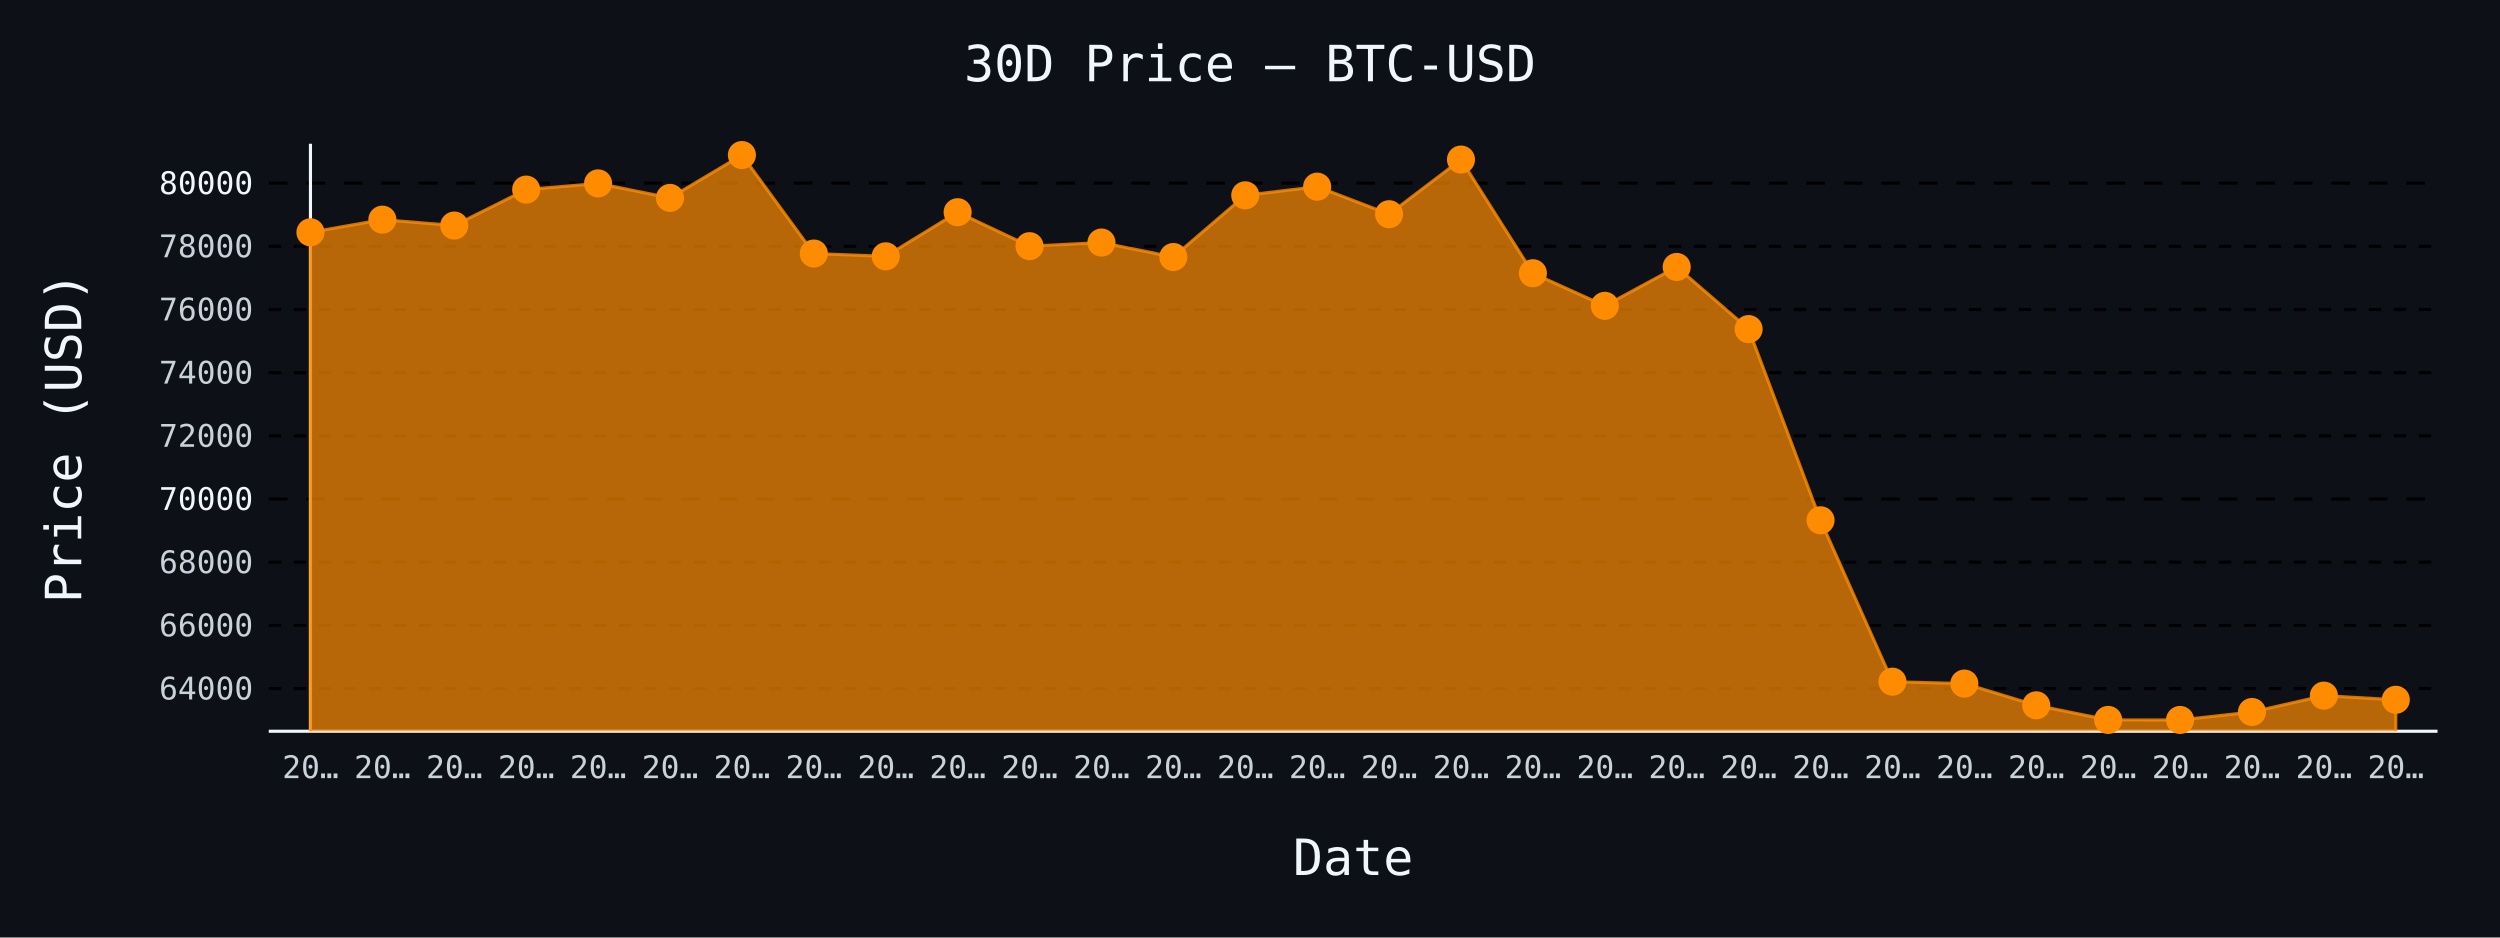
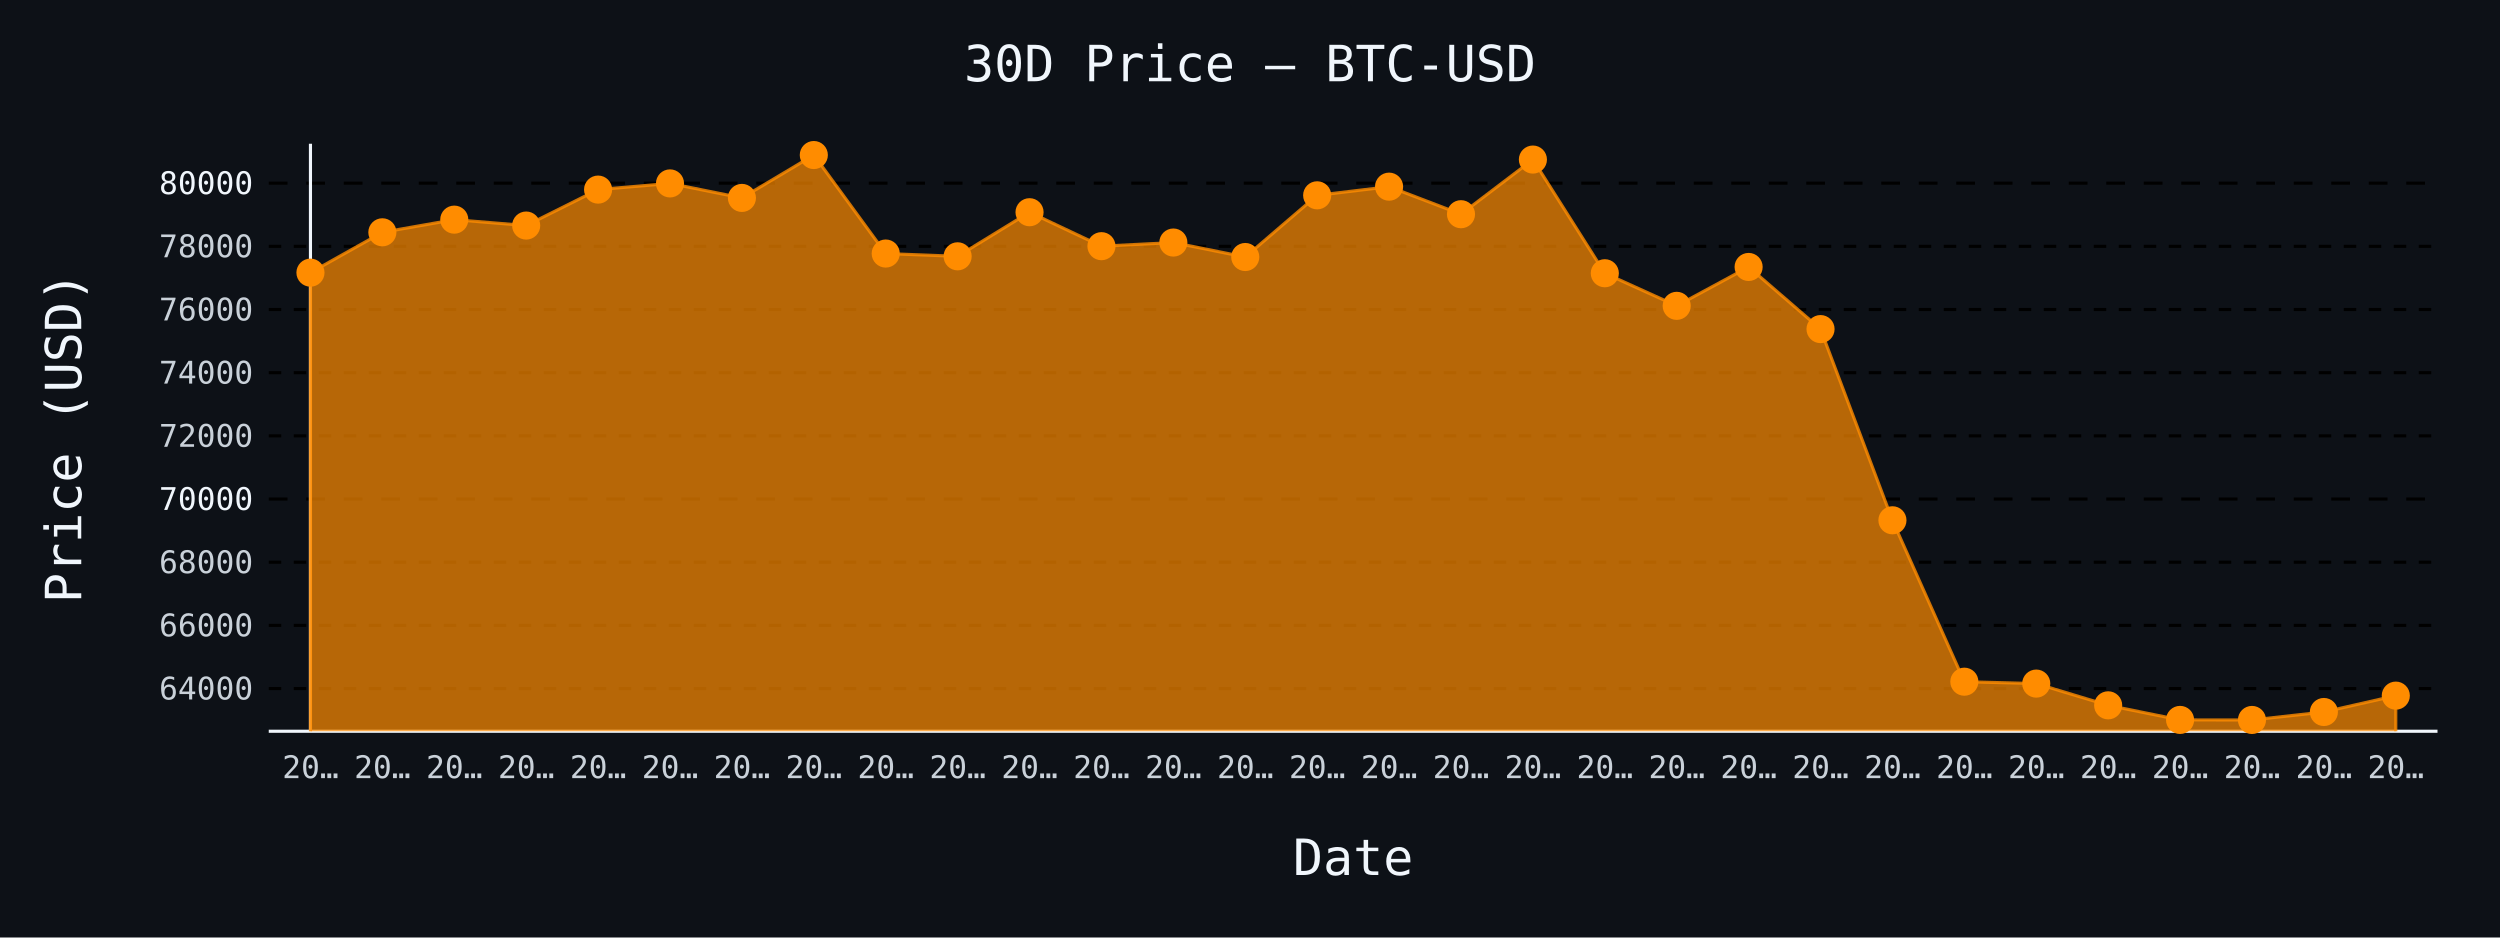
- <svg xmlns="http://www.w3.org/2000/svg" id="chart-1a4312a4-2f7b-42b9-9306-7a7fddd46e3f" class="pygal-chart" viewBox="0 0 800 300">
+ <svg xmlns="http://www.w3.org/2000/svg" id="chart-27f973ca-9893-41b1-bc53-1b7e55d8b31e" class="pygal-chart" viewBox="0 0 800 300">
  <defs>
-     <style type="text/css">#chart-1a4312a4-2f7b-42b9-9306-7a7fddd46e3f{-webkit-user-select:none;-webkit-font-smoothing:antialiased;font-family:monospace}#chart-1a4312a4-2f7b-42b9-9306-7a7fddd46e3f .title{font-family:monospace;font-size:16px}#chart-1a4312a4-2f7b-42b9-9306-7a7fddd46e3f .legends .legend text{font-family:monospace;font-size:14px}#chart-1a4312a4-2f7b-42b9-9306-7a7fddd46e3f .axis text{font-family:monospace;font-size:10px}#chart-1a4312a4-2f7b-42b9-9306-7a7fddd46e3f .axis text.major{font-family:monospace;font-size:10px}#chart-1a4312a4-2f7b-42b9-9306-7a7fddd46e3f .text-overlay text.value{font-family:monospace;font-size:16px}#chart-1a4312a4-2f7b-42b9-9306-7a7fddd46e3f .text-overlay text.label{font-family:monospace;font-size:10px}#chart-1a4312a4-2f7b-42b9-9306-7a7fddd46e3f .tooltip{font-family:monospace;font-size:14px}#chart-1a4312a4-2f7b-42b9-9306-7a7fddd46e3f text.no_data{font-family:monospace;font-size:64px}
- #chart-1a4312a4-2f7b-42b9-9306-7a7fddd46e3f{background-color:#0d1117}#chart-1a4312a4-2f7b-42b9-9306-7a7fddd46e3f path,#chart-1a4312a4-2f7b-42b9-9306-7a7fddd46e3f line,#chart-1a4312a4-2f7b-42b9-9306-7a7fddd46e3f rect,#chart-1a4312a4-2f7b-42b9-9306-7a7fddd46e3f circle{-webkit-transition:150ms;-moz-transition:150ms;transition:150ms}#chart-1a4312a4-2f7b-42b9-9306-7a7fddd46e3f .graph &gt; .background{fill:#0d1117}#chart-1a4312a4-2f7b-42b9-9306-7a7fddd46e3f .plot &gt; .background{fill:#0d1117}#chart-1a4312a4-2f7b-42b9-9306-7a7fddd46e3f .graph{fill:#c9d1d9}#chart-1a4312a4-2f7b-42b9-9306-7a7fddd46e3f text.no_data{fill:#f0f6fc}#chart-1a4312a4-2f7b-42b9-9306-7a7fddd46e3f .title{fill:#f0f6fc}#chart-1a4312a4-2f7b-42b9-9306-7a7fddd46e3f .legends .legend text{fill:#c9d1d9}#chart-1a4312a4-2f7b-42b9-9306-7a7fddd46e3f .legends .legend:hover text{fill:#f0f6fc}#chart-1a4312a4-2f7b-42b9-9306-7a7fddd46e3f .axis .line{stroke:#f0f6fc}#chart-1a4312a4-2f7b-42b9-9306-7a7fddd46e3f .axis .guide.line{stroke:#8b949e}#chart-1a4312a4-2f7b-42b9-9306-7a7fddd46e3f .axis .major.line{stroke:#c9d1d9}#chart-1a4312a4-2f7b-42b9-9306-7a7fddd46e3f .axis text.major{fill:#f0f6fc}#chart-1a4312a4-2f7b-42b9-9306-7a7fddd46e3f .axis.y .guides:hover .guide.line,#chart-1a4312a4-2f7b-42b9-9306-7a7fddd46e3f .line-graph .axis.x .guides:hover .guide.line,#chart-1a4312a4-2f7b-42b9-9306-7a7fddd46e3f .stackedline-graph .axis.x .guides:hover .guide.line,#chart-1a4312a4-2f7b-42b9-9306-7a7fddd46e3f .xy-graph .axis.x .guides:hover .guide.line{stroke:#f0f6fc}#chart-1a4312a4-2f7b-42b9-9306-7a7fddd46e3f .axis .guides:hover text{fill:#f0f6fc}#chart-1a4312a4-2f7b-42b9-9306-7a7fddd46e3f .reactive{fill-opacity:.7;stroke-opacity:.8;stroke-width:1}#chart-1a4312a4-2f7b-42b9-9306-7a7fddd46e3f .ci{stroke:#c9d1d9}#chart-1a4312a4-2f7b-42b9-9306-7a7fddd46e3f .reactive.active,#chart-1a4312a4-2f7b-42b9-9306-7a7fddd46e3f .active .reactive{fill-opacity:.8;stroke-opacity:.9;stroke-width:4}#chart-1a4312a4-2f7b-42b9-9306-7a7fddd46e3f .ci .reactive.active{stroke-width:1.5}#chart-1a4312a4-2f7b-42b9-9306-7a7fddd46e3f .series text{fill:#f0f6fc}#chart-1a4312a4-2f7b-42b9-9306-7a7fddd46e3f .tooltip rect{fill:#0d1117;stroke:#f0f6fc;-webkit-transition:opacity 150ms;-moz-transition:opacity 150ms;transition:opacity 150ms}#chart-1a4312a4-2f7b-42b9-9306-7a7fddd46e3f .tooltip .label{fill:#c9d1d9}#chart-1a4312a4-2f7b-42b9-9306-7a7fddd46e3f .tooltip .label{fill:#c9d1d9}#chart-1a4312a4-2f7b-42b9-9306-7a7fddd46e3f .tooltip .legend{font-size:.8em;fill:#8b949e}#chart-1a4312a4-2f7b-42b9-9306-7a7fddd46e3f .tooltip .x_label{font-size:.6em;fill:#f0f6fc}#chart-1a4312a4-2f7b-42b9-9306-7a7fddd46e3f .tooltip .xlink{font-size:.5em;text-decoration:underline}#chart-1a4312a4-2f7b-42b9-9306-7a7fddd46e3f .tooltip .value{font-size:1.5em}#chart-1a4312a4-2f7b-42b9-9306-7a7fddd46e3f .bound{font-size:.5em}#chart-1a4312a4-2f7b-42b9-9306-7a7fddd46e3f .max-value{font-size:.75em;fill:#8b949e}#chart-1a4312a4-2f7b-42b9-9306-7a7fddd46e3f .map-element{fill:#0d1117;stroke:#8b949e !important}#chart-1a4312a4-2f7b-42b9-9306-7a7fddd46e3f .map-element .reactive{fill-opacity:inherit;stroke-opacity:inherit}#chart-1a4312a4-2f7b-42b9-9306-7a7fddd46e3f .color-0,#chart-1a4312a4-2f7b-42b9-9306-7a7fddd46e3f .color-0 a:visited{stroke:#ff8c00;fill:#ff8c00}#chart-1a4312a4-2f7b-42b9-9306-7a7fddd46e3f .text-overlay .color-0 text{fill:black}
- #chart-1a4312a4-2f7b-42b9-9306-7a7fddd46e3f text.no_data{text-anchor:middle}#chart-1a4312a4-2f7b-42b9-9306-7a7fddd46e3f .guide.line{fill:none}#chart-1a4312a4-2f7b-42b9-9306-7a7fddd46e3f .centered{text-anchor:middle}#chart-1a4312a4-2f7b-42b9-9306-7a7fddd46e3f .title{text-anchor:middle}#chart-1a4312a4-2f7b-42b9-9306-7a7fddd46e3f .legends .legend text{fill-opacity:1}#chart-1a4312a4-2f7b-42b9-9306-7a7fddd46e3f .axis.x text{text-anchor:middle}#chart-1a4312a4-2f7b-42b9-9306-7a7fddd46e3f .axis.x:not(.web) text[transform]{text-anchor:start}#chart-1a4312a4-2f7b-42b9-9306-7a7fddd46e3f .axis.x:not(.web) text[transform].backwards{text-anchor:end}#chart-1a4312a4-2f7b-42b9-9306-7a7fddd46e3f .axis.y text{text-anchor:end}#chart-1a4312a4-2f7b-42b9-9306-7a7fddd46e3f .axis.y text[transform].backwards{text-anchor:start}#chart-1a4312a4-2f7b-42b9-9306-7a7fddd46e3f .axis.y2 text{text-anchor:start}#chart-1a4312a4-2f7b-42b9-9306-7a7fddd46e3f .axis.y2 text[transform].backwards{text-anchor:end}#chart-1a4312a4-2f7b-42b9-9306-7a7fddd46e3f .axis .guide.line{stroke-dasharray:4,4;stroke:black}#chart-1a4312a4-2f7b-42b9-9306-7a7fddd46e3f .axis .major.guide.line{stroke-dasharray:6,6;stroke:black}#chart-1a4312a4-2f7b-42b9-9306-7a7fddd46e3f .horizontal .axis.y .guide.line,#chart-1a4312a4-2f7b-42b9-9306-7a7fddd46e3f .horizontal .axis.y2 .guide.line,#chart-1a4312a4-2f7b-42b9-9306-7a7fddd46e3f .vertical .axis.x .guide.line{opacity:0}#chart-1a4312a4-2f7b-42b9-9306-7a7fddd46e3f .horizontal .axis.always_show .guide.line,#chart-1a4312a4-2f7b-42b9-9306-7a7fddd46e3f .vertical .axis.always_show .guide.line{opacity:1 !important}#chart-1a4312a4-2f7b-42b9-9306-7a7fddd46e3f .axis.y .guides:hover .guide.line,#chart-1a4312a4-2f7b-42b9-9306-7a7fddd46e3f .axis.y2 .guides:hover .guide.line,#chart-1a4312a4-2f7b-42b9-9306-7a7fddd46e3f .axis.x .guides:hover .guide.line{opacity:1}#chart-1a4312a4-2f7b-42b9-9306-7a7fddd46e3f .axis .guides:hover text{opacity:1}#chart-1a4312a4-2f7b-42b9-9306-7a7fddd46e3f .nofill{fill:none}#chart-1a4312a4-2f7b-42b9-9306-7a7fddd46e3f .subtle-fill{fill-opacity:.2}#chart-1a4312a4-2f7b-42b9-9306-7a7fddd46e3f .dot{stroke-width:1px;fill-opacity:1;stroke-opacity:1}#chart-1a4312a4-2f7b-42b9-9306-7a7fddd46e3f .dot.active{stroke-width:5px}#chart-1a4312a4-2f7b-42b9-9306-7a7fddd46e3f .dot.negative{fill:transparent}#chart-1a4312a4-2f7b-42b9-9306-7a7fddd46e3f text,#chart-1a4312a4-2f7b-42b9-9306-7a7fddd46e3f tspan{stroke:none !important}#chart-1a4312a4-2f7b-42b9-9306-7a7fddd46e3f .series text.active{opacity:1}#chart-1a4312a4-2f7b-42b9-9306-7a7fddd46e3f .tooltip rect{fill-opacity:.95;stroke-width:.5}#chart-1a4312a4-2f7b-42b9-9306-7a7fddd46e3f .tooltip text{fill-opacity:1}#chart-1a4312a4-2f7b-42b9-9306-7a7fddd46e3f .showable{visibility:hidden}#chart-1a4312a4-2f7b-42b9-9306-7a7fddd46e3f .showable.shown{visibility:visible}#chart-1a4312a4-2f7b-42b9-9306-7a7fddd46e3f .gauge-background{fill:rgba(229,229,229,1);stroke:none}#chart-1a4312a4-2f7b-42b9-9306-7a7fddd46e3f .bg-lines{stroke:#0d1117;stroke-width:2px}</style>
+     <style type="text/css">#chart-27f973ca-9893-41b1-bc53-1b7e55d8b31e{-webkit-user-select:none;-webkit-font-smoothing:antialiased;font-family:monospace}#chart-27f973ca-9893-41b1-bc53-1b7e55d8b31e .title{font-family:monospace;font-size:16px}#chart-27f973ca-9893-41b1-bc53-1b7e55d8b31e .legends .legend text{font-family:monospace;font-size:14px}#chart-27f973ca-9893-41b1-bc53-1b7e55d8b31e .axis text{font-family:monospace;font-size:10px}#chart-27f973ca-9893-41b1-bc53-1b7e55d8b31e .axis text.major{font-family:monospace;font-size:10px}#chart-27f973ca-9893-41b1-bc53-1b7e55d8b31e .text-overlay text.value{font-family:monospace;font-size:16px}#chart-27f973ca-9893-41b1-bc53-1b7e55d8b31e .text-overlay text.label{font-family:monospace;font-size:10px}#chart-27f973ca-9893-41b1-bc53-1b7e55d8b31e .tooltip{font-family:monospace;font-size:14px}#chart-27f973ca-9893-41b1-bc53-1b7e55d8b31e text.no_data{font-family:monospace;font-size:64px}
+ #chart-27f973ca-9893-41b1-bc53-1b7e55d8b31e{background-color:#0d1117}#chart-27f973ca-9893-41b1-bc53-1b7e55d8b31e path,#chart-27f973ca-9893-41b1-bc53-1b7e55d8b31e line,#chart-27f973ca-9893-41b1-bc53-1b7e55d8b31e rect,#chart-27f973ca-9893-41b1-bc53-1b7e55d8b31e circle{-webkit-transition:150ms;-moz-transition:150ms;transition:150ms}#chart-27f973ca-9893-41b1-bc53-1b7e55d8b31e .graph &gt; .background{fill:#0d1117}#chart-27f973ca-9893-41b1-bc53-1b7e55d8b31e .plot &gt; .background{fill:#0d1117}#chart-27f973ca-9893-41b1-bc53-1b7e55d8b31e .graph{fill:#c9d1d9}#chart-27f973ca-9893-41b1-bc53-1b7e55d8b31e text.no_data{fill:#f0f6fc}#chart-27f973ca-9893-41b1-bc53-1b7e55d8b31e .title{fill:#f0f6fc}#chart-27f973ca-9893-41b1-bc53-1b7e55d8b31e .legends .legend text{fill:#c9d1d9}#chart-27f973ca-9893-41b1-bc53-1b7e55d8b31e .legends .legend:hover text{fill:#f0f6fc}#chart-27f973ca-9893-41b1-bc53-1b7e55d8b31e .axis .line{stroke:#f0f6fc}#chart-27f973ca-9893-41b1-bc53-1b7e55d8b31e .axis .guide.line{stroke:#8b949e}#chart-27f973ca-9893-41b1-bc53-1b7e55d8b31e .axis .major.line{stroke:#c9d1d9}#chart-27f973ca-9893-41b1-bc53-1b7e55d8b31e .axis text.major{fill:#f0f6fc}#chart-27f973ca-9893-41b1-bc53-1b7e55d8b31e .axis.y .guides:hover .guide.line,#chart-27f973ca-9893-41b1-bc53-1b7e55d8b31e .line-graph .axis.x .guides:hover .guide.line,#chart-27f973ca-9893-41b1-bc53-1b7e55d8b31e .stackedline-graph .axis.x .guides:hover .guide.line,#chart-27f973ca-9893-41b1-bc53-1b7e55d8b31e .xy-graph .axis.x .guides:hover .guide.line{stroke:#f0f6fc}#chart-27f973ca-9893-41b1-bc53-1b7e55d8b31e .axis .guides:hover text{fill:#f0f6fc}#chart-27f973ca-9893-41b1-bc53-1b7e55d8b31e .reactive{fill-opacity:.7;stroke-opacity:.8;stroke-width:1}#chart-27f973ca-9893-41b1-bc53-1b7e55d8b31e .ci{stroke:#c9d1d9}#chart-27f973ca-9893-41b1-bc53-1b7e55d8b31e .reactive.active,#chart-27f973ca-9893-41b1-bc53-1b7e55d8b31e .active .reactive{fill-opacity:.8;stroke-opacity:.9;stroke-width:4}#chart-27f973ca-9893-41b1-bc53-1b7e55d8b31e .ci .reactive.active{stroke-width:1.5}#chart-27f973ca-9893-41b1-bc53-1b7e55d8b31e .series text{fill:#f0f6fc}#chart-27f973ca-9893-41b1-bc53-1b7e55d8b31e .tooltip rect{fill:#0d1117;stroke:#f0f6fc;-webkit-transition:opacity 150ms;-moz-transition:opacity 150ms;transition:opacity 150ms}#chart-27f973ca-9893-41b1-bc53-1b7e55d8b31e .tooltip .label{fill:#c9d1d9}#chart-27f973ca-9893-41b1-bc53-1b7e55d8b31e .tooltip .label{fill:#c9d1d9}#chart-27f973ca-9893-41b1-bc53-1b7e55d8b31e .tooltip .legend{font-size:.8em;fill:#8b949e}#chart-27f973ca-9893-41b1-bc53-1b7e55d8b31e .tooltip .x_label{font-size:.6em;fill:#f0f6fc}#chart-27f973ca-9893-41b1-bc53-1b7e55d8b31e .tooltip .xlink{font-size:.5em;text-decoration:underline}#chart-27f973ca-9893-41b1-bc53-1b7e55d8b31e .tooltip .value{font-size:1.5em}#chart-27f973ca-9893-41b1-bc53-1b7e55d8b31e .bound{font-size:.5em}#chart-27f973ca-9893-41b1-bc53-1b7e55d8b31e .max-value{font-size:.75em;fill:#8b949e}#chart-27f973ca-9893-41b1-bc53-1b7e55d8b31e .map-element{fill:#0d1117;stroke:#8b949e !important}#chart-27f973ca-9893-41b1-bc53-1b7e55d8b31e .map-element .reactive{fill-opacity:inherit;stroke-opacity:inherit}#chart-27f973ca-9893-41b1-bc53-1b7e55d8b31e .color-0,#chart-27f973ca-9893-41b1-bc53-1b7e55d8b31e .color-0 a:visited{stroke:#ff8c00;fill:#ff8c00}#chart-27f973ca-9893-41b1-bc53-1b7e55d8b31e .text-overlay .color-0 text{fill:black}
+ #chart-27f973ca-9893-41b1-bc53-1b7e55d8b31e text.no_data{text-anchor:middle}#chart-27f973ca-9893-41b1-bc53-1b7e55d8b31e .guide.line{fill:none}#chart-27f973ca-9893-41b1-bc53-1b7e55d8b31e .centered{text-anchor:middle}#chart-27f973ca-9893-41b1-bc53-1b7e55d8b31e .title{text-anchor:middle}#chart-27f973ca-9893-41b1-bc53-1b7e55d8b31e .legends .legend text{fill-opacity:1}#chart-27f973ca-9893-41b1-bc53-1b7e55d8b31e .axis.x text{text-anchor:middle}#chart-27f973ca-9893-41b1-bc53-1b7e55d8b31e .axis.x:not(.web) text[transform]{text-anchor:start}#chart-27f973ca-9893-41b1-bc53-1b7e55d8b31e .axis.x:not(.web) text[transform].backwards{text-anchor:end}#chart-27f973ca-9893-41b1-bc53-1b7e55d8b31e .axis.y text{text-anchor:end}#chart-27f973ca-9893-41b1-bc53-1b7e55d8b31e .axis.y text[transform].backwards{text-anchor:start}#chart-27f973ca-9893-41b1-bc53-1b7e55d8b31e .axis.y2 text{text-anchor:start}#chart-27f973ca-9893-41b1-bc53-1b7e55d8b31e .axis.y2 text[transform].backwards{text-anchor:end}#chart-27f973ca-9893-41b1-bc53-1b7e55d8b31e .axis .guide.line{stroke-dasharray:4,4;stroke:black}#chart-27f973ca-9893-41b1-bc53-1b7e55d8b31e .axis .major.guide.line{stroke-dasharray:6,6;stroke:black}#chart-27f973ca-9893-41b1-bc53-1b7e55d8b31e .horizontal .axis.y .guide.line,#chart-27f973ca-9893-41b1-bc53-1b7e55d8b31e .horizontal .axis.y2 .guide.line,#chart-27f973ca-9893-41b1-bc53-1b7e55d8b31e .vertical .axis.x .guide.line{opacity:0}#chart-27f973ca-9893-41b1-bc53-1b7e55d8b31e .horizontal .axis.always_show .guide.line,#chart-27f973ca-9893-41b1-bc53-1b7e55d8b31e .vertical .axis.always_show .guide.line{opacity:1 !important}#chart-27f973ca-9893-41b1-bc53-1b7e55d8b31e .axis.y .guides:hover .guide.line,#chart-27f973ca-9893-41b1-bc53-1b7e55d8b31e .axis.y2 .guides:hover .guide.line,#chart-27f973ca-9893-41b1-bc53-1b7e55d8b31e .axis.x .guides:hover .guide.line{opacity:1}#chart-27f973ca-9893-41b1-bc53-1b7e55d8b31e .axis .guides:hover text{opacity:1}#chart-27f973ca-9893-41b1-bc53-1b7e55d8b31e .nofill{fill:none}#chart-27f973ca-9893-41b1-bc53-1b7e55d8b31e .subtle-fill{fill-opacity:.2}#chart-27f973ca-9893-41b1-bc53-1b7e55d8b31e .dot{stroke-width:1px;fill-opacity:1;stroke-opacity:1}#chart-27f973ca-9893-41b1-bc53-1b7e55d8b31e .dot.active{stroke-width:5px}#chart-27f973ca-9893-41b1-bc53-1b7e55d8b31e .dot.negative{fill:transparent}#chart-27f973ca-9893-41b1-bc53-1b7e55d8b31e text,#chart-27f973ca-9893-41b1-bc53-1b7e55d8b31e tspan{stroke:none !important}#chart-27f973ca-9893-41b1-bc53-1b7e55d8b31e .series text.active{opacity:1}#chart-27f973ca-9893-41b1-bc53-1b7e55d8b31e .tooltip rect{fill-opacity:.95;stroke-width:.5}#chart-27f973ca-9893-41b1-bc53-1b7e55d8b31e .tooltip text{fill-opacity:1}#chart-27f973ca-9893-41b1-bc53-1b7e55d8b31e .showable{visibility:hidden}#chart-27f973ca-9893-41b1-bc53-1b7e55d8b31e .showable.shown{visibility:visible}#chart-27f973ca-9893-41b1-bc53-1b7e55d8b31e .gauge-background{fill:rgba(229,229,229,1);stroke:none}#chart-27f973ca-9893-41b1-bc53-1b7e55d8b31e .bg-lines{stroke:#0d1117;stroke-width:2px}</style>
  </defs>
  <g class="graph line-graph vertical">
    <rect x="0" y="0" width="800" height="300" class="background" />
    <g transform="translate(86, 46)" class="plot">
      <rect x="0" y="0" width="694.0" height="188" class="background" />
      <g class="axis y always_show">
        <path d="M0 188 h694" class="line" />
        <g class="guides">
          <path d="M0 174.337 h694" class="guide line" />
          <text x="-5" y="177.837" class="">64000</text>
        </g>
        <g class="guides">
          <path d="M0 154.122 h694" class="guide line" />
          <text x="-5" y="157.622" class="">66000</text>
        </g>
        <g class="guides">
          <path d="M0 133.906 h694" class="guide line" />
          <text x="-5" y="137.406" class="">68000</text>
        </g>
        <g class="guides">
          <path d="M0 113.69 h694" class="major guide line" />
          <text x="-5" y="117.19" class="major">70000</text>
        </g>
        <g class="guides">
          <path d="M0 93.474 h694" class="guide line" />
          <text x="-5" y="96.974" class="">72000</text>
        </g>
        <g class="guides">
          <path d="M0 73.259 h694" class="guide line" />
          <text x="-5" y="76.759" class="">74000</text>
        </g>
        <g class="guides">
          <path d="M0 53.043 h694" class="guide line" />
          <text x="-5" y="56.543" class="">76000</text>
        </g>
        <g class="guides">
          <path d="M0 32.827 h694" class="guide line" />
          <text x="-5" y="36.327" class="">78000</text>
        </g>
        <g class="guides">
          <path d="M0 12.611 h694" class="major guide line" />
          <text x="-5" y="16.111" class="major">80000</text>
        </g>
      </g>
      <g class="axis x">
        <g class="guides">
          <path d="M13.346 0 v188" class="line" />
          <text x="13.346" y="203.0" class="">20…</text>
        </g>
        <g class="guides">
          <path d="M36.357 0 v188" class="guide line" />
          <text x="36.357" y="203.0" class="">20…</text>
        </g>
        <g class="guides">
          <path d="M59.367 0 v188" class="guide line" />
          <text x="59.367" y="203.0" class="">20…</text>
        </g>
        <g class="guides">
          <path d="M82.378 0 v188" class="guide line" />
          <text x="82.378" y="203.0" class="">20…</text>
        </g>
        <g class="guides">
          <path d="M105.389 0 v188" class="guide line" />
          <text x="105.389" y="203.0" class="">20…</text>
        </g>
        <g class="guides">
          <path d="M128.399 0 v188" class="guide line" />
          <text x="128.399" y="203.0" class="">20…</text>
        </g>
        <g class="guides">
          <path d="M151.41 0 v188" class="guide line" />
          <text x="151.41" y="203.0" class="">20…</text>
        </g>
        <g class="guides">
          <path d="M174.42 0 v188" class="guide line" />
          <text x="174.42" y="203.0" class="">20…</text>
        </g>
        <g class="guides">
          <path d="M197.431 0 v188" class="guide line" />
          <text x="197.431" y="203.0" class="">20…</text>
        </g>
        <g class="guides">
          <path d="M220.442 0 v188" class="guide line" />
          <text x="220.442" y="203.0" class="">20…</text>
        </g>
        <g class="guides">
          <path d="M243.452 0 v188" class="guide line" />
          <text x="243.452" y="203.0" class="">20…</text>
        </g>
        <g class="guides">
          <path d="M266.463 0 v188" class="guide line" />
          <text x="266.463" y="203.0" class="">20…</text>
        </g>
        <g class="guides">
          <path d="M289.473 0 v188" class="guide line" />
          <text x="289.473" y="203.0" class="">20…</text>
        </g>
        <g class="guides">
          <path d="M312.484 0 v188" class="guide line" />
          <text x="312.484" y="203.0" class="">20…</text>
        </g>
        <g class="guides">
          <path d="M335.495 0 v188" class="guide line" />
          <text x="335.495" y="203.0" class="">20…</text>
        </g>
        <g class="guides">
          <path d="M358.505 0 v188" class="guide line" />
          <text x="358.505" y="203.0" class="">20…</text>
        </g>
        <g class="guides">
          <path d="M381.516 0 v188" class="guide line" />
          <text x="381.516" y="203.0" class="">20…</text>
        </g>
        <g class="guides">
          <path d="M404.527 0 v188" class="guide line" />
          <text x="404.527" y="203.0" class="">20…</text>
        </g>
        <g class="guides">
          <path d="M427.537 0 v188" class="guide line" />
          <text x="427.537" y="203.0" class="">20…</text>
        </g>
        <g class="guides">
          <path d="M450.548 0 v188" class="guide line" />
          <text x="450.548" y="203.0" class="">20…</text>
        </g>
        <g class="guides">
          <path d="M473.558 0 v188" class="guide line" />
          <text x="473.558" y="203.0" class="">20…</text>
        </g>
        <g class="guides">
          <path d="M496.569 0 v188" class="guide line" />
          <text x="496.569" y="203.0" class="">20…</text>
        </g>
        <g class="guides">
          <path d="M519.58 0 v188" class="guide line" />
          <text x="519.58" y="203.0" class="">20…</text>
        </g>
        <g class="guides">
          <path d="M542.59 0 v188" class="guide line" />
          <text x="542.59" y="203.0" class="">20…</text>
        </g>
        <g class="guides">
          <path d="M565.601 0 v188" class="guide line" />
          <text x="565.601" y="203.0" class="">20…</text>
        </g>
        <g class="guides">
          <path d="M588.611 0 v188" class="guide line" />
          <text x="588.611" y="203.0" class="">20…</text>
        </g>
        <g class="guides">
          <path d="M611.622 0 v188" class="guide line" />
          <text x="611.622" y="203.0" class="">20…</text>
        </g>
        <g class="guides">
          <path d="M634.633 0 v188" class="guide line" />
          <text x="634.633" y="203.0" class="">20…</text>
        </g>
        <g class="guides">
          <path d="M657.643 0 v188" class="guide line" />
          <text x="657.643" y="203.0" class="">20…</text>
        </g>
        <g class="guides">
          <path d="M680.654 0 v188" class="guide line" />
          <text x="680.654" y="203.0" class="">20…</text>
        </g>
      </g>
      <g class="series serie-0 color-0">
-         <path d="M13.346 188 L13.346 28.339 36.357 24.286 59.367 26.176 82.378 14.673 105.389 12.692 128.399 17.332 151.41 3.615 174.42 35.132 197.431 36.021 220.442 21.911 243.452 32.777 266.463 31.614 289.473 36.244 312.484 16.503 335.495 13.733 358.505 22.547 381.516 5.061 404.527 41.439 427.537 51.87 450.548 39.428 473.558 59.31 496.569 120.493 519.58 172.144 542.59 172.75 565.601 179.705 588.611 184.375 611.622 184.385 634.633 181.837 657.643 176.602 680.654 177.926 680.654 188" class="line reactive" />
+         <path d="M13.346 188 L13.346 41.247 36.357 28.339 59.367 24.286 82.378 26.176 105.389 14.673 128.399 12.692 151.41 17.332 174.42 3.615 197.431 35.132 220.442 36.021 243.452 21.911 266.463 32.777 289.473 31.614 312.484 36.244 335.495 16.503 358.505 13.733 381.516 22.547 404.527 5.061 427.537 41.439 450.548 51.87 473.558 39.428 496.569 59.31 519.58 120.493 542.59 172.144 565.601 172.75 588.611 179.705 611.622 184.375 634.633 184.385 657.643 181.837 680.654 176.602 680.654 188" class="line reactive" />
      </g>
    </g>
    <g class="titles">
      <text x="400.0" y="26" class="title plot_title">30D Price — BTC-USD</text>
      <text x="433.0" y="280" class="title">Date</text>
      <text x="0" y="166.0" class="title" transform="rotate(-90 0 140)">Price (USD)</text>
    </g>
    <g transform="translate(86, 46)" class="plot overlay">
      <g class="series serie-0 color-0">
        <g class="dots">
-           <circle cx="13.346" cy="28.339" r="4" class="dot reactive tooltip-trigger" />
-         </g>
-         <g class="dots">
-           <circle cx="36.357" cy="24.286" r="4" class="dot reactive tooltip-trigger" />
-         </g>
-         <g class="dots">
-           <circle cx="59.367" cy="26.176" r="4" class="dot reactive tooltip-trigger" />
-         </g>
-         <g class="dots">
-           <circle cx="82.378" cy="14.673" r="4" class="dot reactive tooltip-trigger" />
-         </g>
-         <g class="dots">
-           <circle cx="105.389" cy="12.692" r="4" class="dot reactive tooltip-trigger" />
-         </g>
-         <g class="dots">
-           <circle cx="128.399" cy="17.332" r="4" class="dot reactive tooltip-trigger" />
-         </g>
-         <g class="dots">
-           <circle cx="151.41" cy="3.615" r="4" class="dot reactive tooltip-trigger" />
-         </g>
-         <g class="dots">
-           <circle cx="174.42" cy="35.132" r="4" class="dot reactive tooltip-trigger" />
-         </g>
-         <g class="dots">
-           <circle cx="197.431" cy="36.021" r="4" class="dot reactive tooltip-trigger" />
-         </g>
-         <g class="dots">
-           <circle cx="220.442" cy="21.911" r="4" class="dot reactive tooltip-trigger" />
-         </g>
-         <g class="dots">
-           <circle cx="243.452" cy="32.777" r="4" class="dot reactive tooltip-trigger" />
-         </g>
-         <g class="dots">
-           <circle cx="266.463" cy="31.614" r="4" class="dot reactive tooltip-trigger" />
-         </g>
-         <g class="dots">
-           <circle cx="289.473" cy="36.244" r="4" class="dot reactive tooltip-trigger" />
-         </g>
-         <g class="dots">
-           <circle cx="312.484" cy="16.503" r="4" class="dot reactive tooltip-trigger" />
-         </g>
-         <g class="dots">
-           <circle cx="335.495" cy="13.733" r="4" class="dot reactive tooltip-trigger" />
-         </g>
-         <g class="dots">
-           <circle cx="358.505" cy="22.547" r="4" class="dot reactive tooltip-trigger" />
-         </g>
-         <g class="dots">
-           <circle cx="381.516" cy="5.061" r="4" class="dot reactive tooltip-trigger" />
-         </g>
-         <g class="dots">
-           <circle cx="404.527" cy="41.439" r="4" class="dot reactive tooltip-trigger" />
-         </g>
-         <g class="dots">
-           <circle cx="427.537" cy="51.87" r="4" class="dot reactive tooltip-trigger" />
-         </g>
-         <g class="dots">
-           <circle cx="450.548" cy="39.428" r="4" class="dot reactive tooltip-trigger" />
-         </g>
-         <g class="dots">
-           <circle cx="473.558" cy="59.31" r="4" class="dot reactive tooltip-trigger" />
-         </g>
-         <g class="dots">
-           <circle cx="496.569" cy="120.493" r="4" class="dot reactive tooltip-trigger" />
-         </g>
-         <g class="dots">
-           <circle cx="519.58" cy="172.144" r="4" class="dot reactive tooltip-trigger" />
-         </g>
-         <g class="dots">
-           <circle cx="542.59" cy="172.75" r="4" class="dot reactive tooltip-trigger" />
-         </g>
-         <g class="dots">
-           <circle cx="565.601" cy="179.705" r="4" class="dot reactive tooltip-trigger" />
-         </g>
-         <g class="dots">
-           <circle cx="588.611" cy="184.375" r="4" class="dot reactive tooltip-trigger" />
-         </g>
-         <g class="dots">
-           <circle cx="611.622" cy="184.385" r="4" class="dot reactive tooltip-trigger" />
-         </g>
-         <g class="dots">
-           <circle cx="634.633" cy="181.837" r="4" class="dot reactive tooltip-trigger" />
-         </g>
-         <g class="dots">
-           <circle cx="657.643" cy="176.602" r="4" class="dot reactive tooltip-trigger" />
-         </g>
-         <g class="dots">
-           <circle cx="680.654" cy="177.926" r="4" class="dot reactive tooltip-trigger" />
+           <circle cx="13.346" cy="41.247" r="4" class="dot reactive tooltip-trigger" />
+         </g>
+         <g class="dots">
+           <circle cx="36.357" cy="28.339" r="4" class="dot reactive tooltip-trigger" />
+         </g>
+         <g class="dots">
+           <circle cx="59.367" cy="24.286" r="4" class="dot reactive tooltip-trigger" />
+         </g>
+         <g class="dots">
+           <circle cx="82.378" cy="26.176" r="4" class="dot reactive tooltip-trigger" />
+         </g>
+         <g class="dots">
+           <circle cx="105.389" cy="14.673" r="4" class="dot reactive tooltip-trigger" />
+         </g>
+         <g class="dots">
+           <circle cx="128.399" cy="12.692" r="4" class="dot reactive tooltip-trigger" />
+         </g>
+         <g class="dots">
+           <circle cx="151.41" cy="17.332" r="4" class="dot reactive tooltip-trigger" />
+         </g>
+         <g class="dots">
+           <circle cx="174.42" cy="3.615" r="4" class="dot reactive tooltip-trigger" />
+         </g>
+         <g class="dots">
+           <circle cx="197.431" cy="35.132" r="4" class="dot reactive tooltip-trigger" />
+         </g>
+         <g class="dots">
+           <circle cx="220.442" cy="36.021" r="4" class="dot reactive tooltip-trigger" />
+         </g>
+         <g class="dots">
+           <circle cx="243.452" cy="21.911" r="4" class="dot reactive tooltip-trigger" />
+         </g>
+         <g class="dots">
+           <circle cx="266.463" cy="32.777" r="4" class="dot reactive tooltip-trigger" />
+         </g>
+         <g class="dots">
+           <circle cx="289.473" cy="31.614" r="4" class="dot reactive tooltip-trigger" />
+         </g>
+         <g class="dots">
+           <circle cx="312.484" cy="36.244" r="4" class="dot reactive tooltip-trigger" />
+         </g>
+         <g class="dots">
+           <circle cx="335.495" cy="16.503" r="4" class="dot reactive tooltip-trigger" />
+         </g>
+         <g class="dots">
+           <circle cx="358.505" cy="13.733" r="4" class="dot reactive tooltip-trigger" />
+         </g>
+         <g class="dots">
+           <circle cx="381.516" cy="22.547" r="4" class="dot reactive tooltip-trigger" />
+         </g>
+         <g class="dots">
+           <circle cx="404.527" cy="5.061" r="4" class="dot reactive tooltip-trigger" />
+         </g>
+         <g class="dots">
+           <circle cx="427.537" cy="41.439" r="4" class="dot reactive tooltip-trigger" />
+         </g>
+         <g class="dots">
+           <circle cx="450.548" cy="51.87" r="4" class="dot reactive tooltip-trigger" />
+         </g>
+         <g class="dots">
+           <circle cx="473.558" cy="39.428" r="4" class="dot reactive tooltip-trigger" />
+         </g>
+         <g class="dots">
+           <circle cx="496.569" cy="59.31" r="4" class="dot reactive tooltip-trigger" />
+         </g>
+         <g class="dots">
+           <circle cx="519.58" cy="120.493" r="4" class="dot reactive tooltip-trigger" />
+         </g>
+         <g class="dots">
+           <circle cx="542.59" cy="172.144" r="4" class="dot reactive tooltip-trigger" />
+         </g>
+         <g class="dots">
+           <circle cx="565.601" cy="172.75" r="4" class="dot reactive tooltip-trigger" />
+         </g>
+         <g class="dots">
+           <circle cx="588.611" cy="179.705" r="4" class="dot reactive tooltip-trigger" />
+         </g>
+         <g class="dots">
+           <circle cx="611.622" cy="184.375" r="4" class="dot reactive tooltip-trigger" />
+         </g>
+         <g class="dots">
+           <circle cx="634.633" cy="184.385" r="4" class="dot reactive tooltip-trigger" />
+         </g>
+         <g class="dots">
+           <circle cx="657.643" cy="181.837" r="4" class="dot reactive tooltip-trigger" />
+         </g>
+         <g class="dots">
+           <circle cx="680.654" cy="176.602" r="4" class="dot reactive tooltip-trigger" />
        </g>
      </g>
    </g>
    <g transform="translate(86, 46)" class="plot text-overlay">
      <g class="series serie-0 color-0" />
    </g>
    <g transform="translate(86, 46)" class="plot tooltip-overlay">
      <g transform="translate(0 0)" style="opacity: 0" class="tooltip">
        <rect rx="0" ry="0" width="0" height="0" class="tooltip-box" />
        <g class="text" />
      </g>
    </g>
  </g>
</svg>
